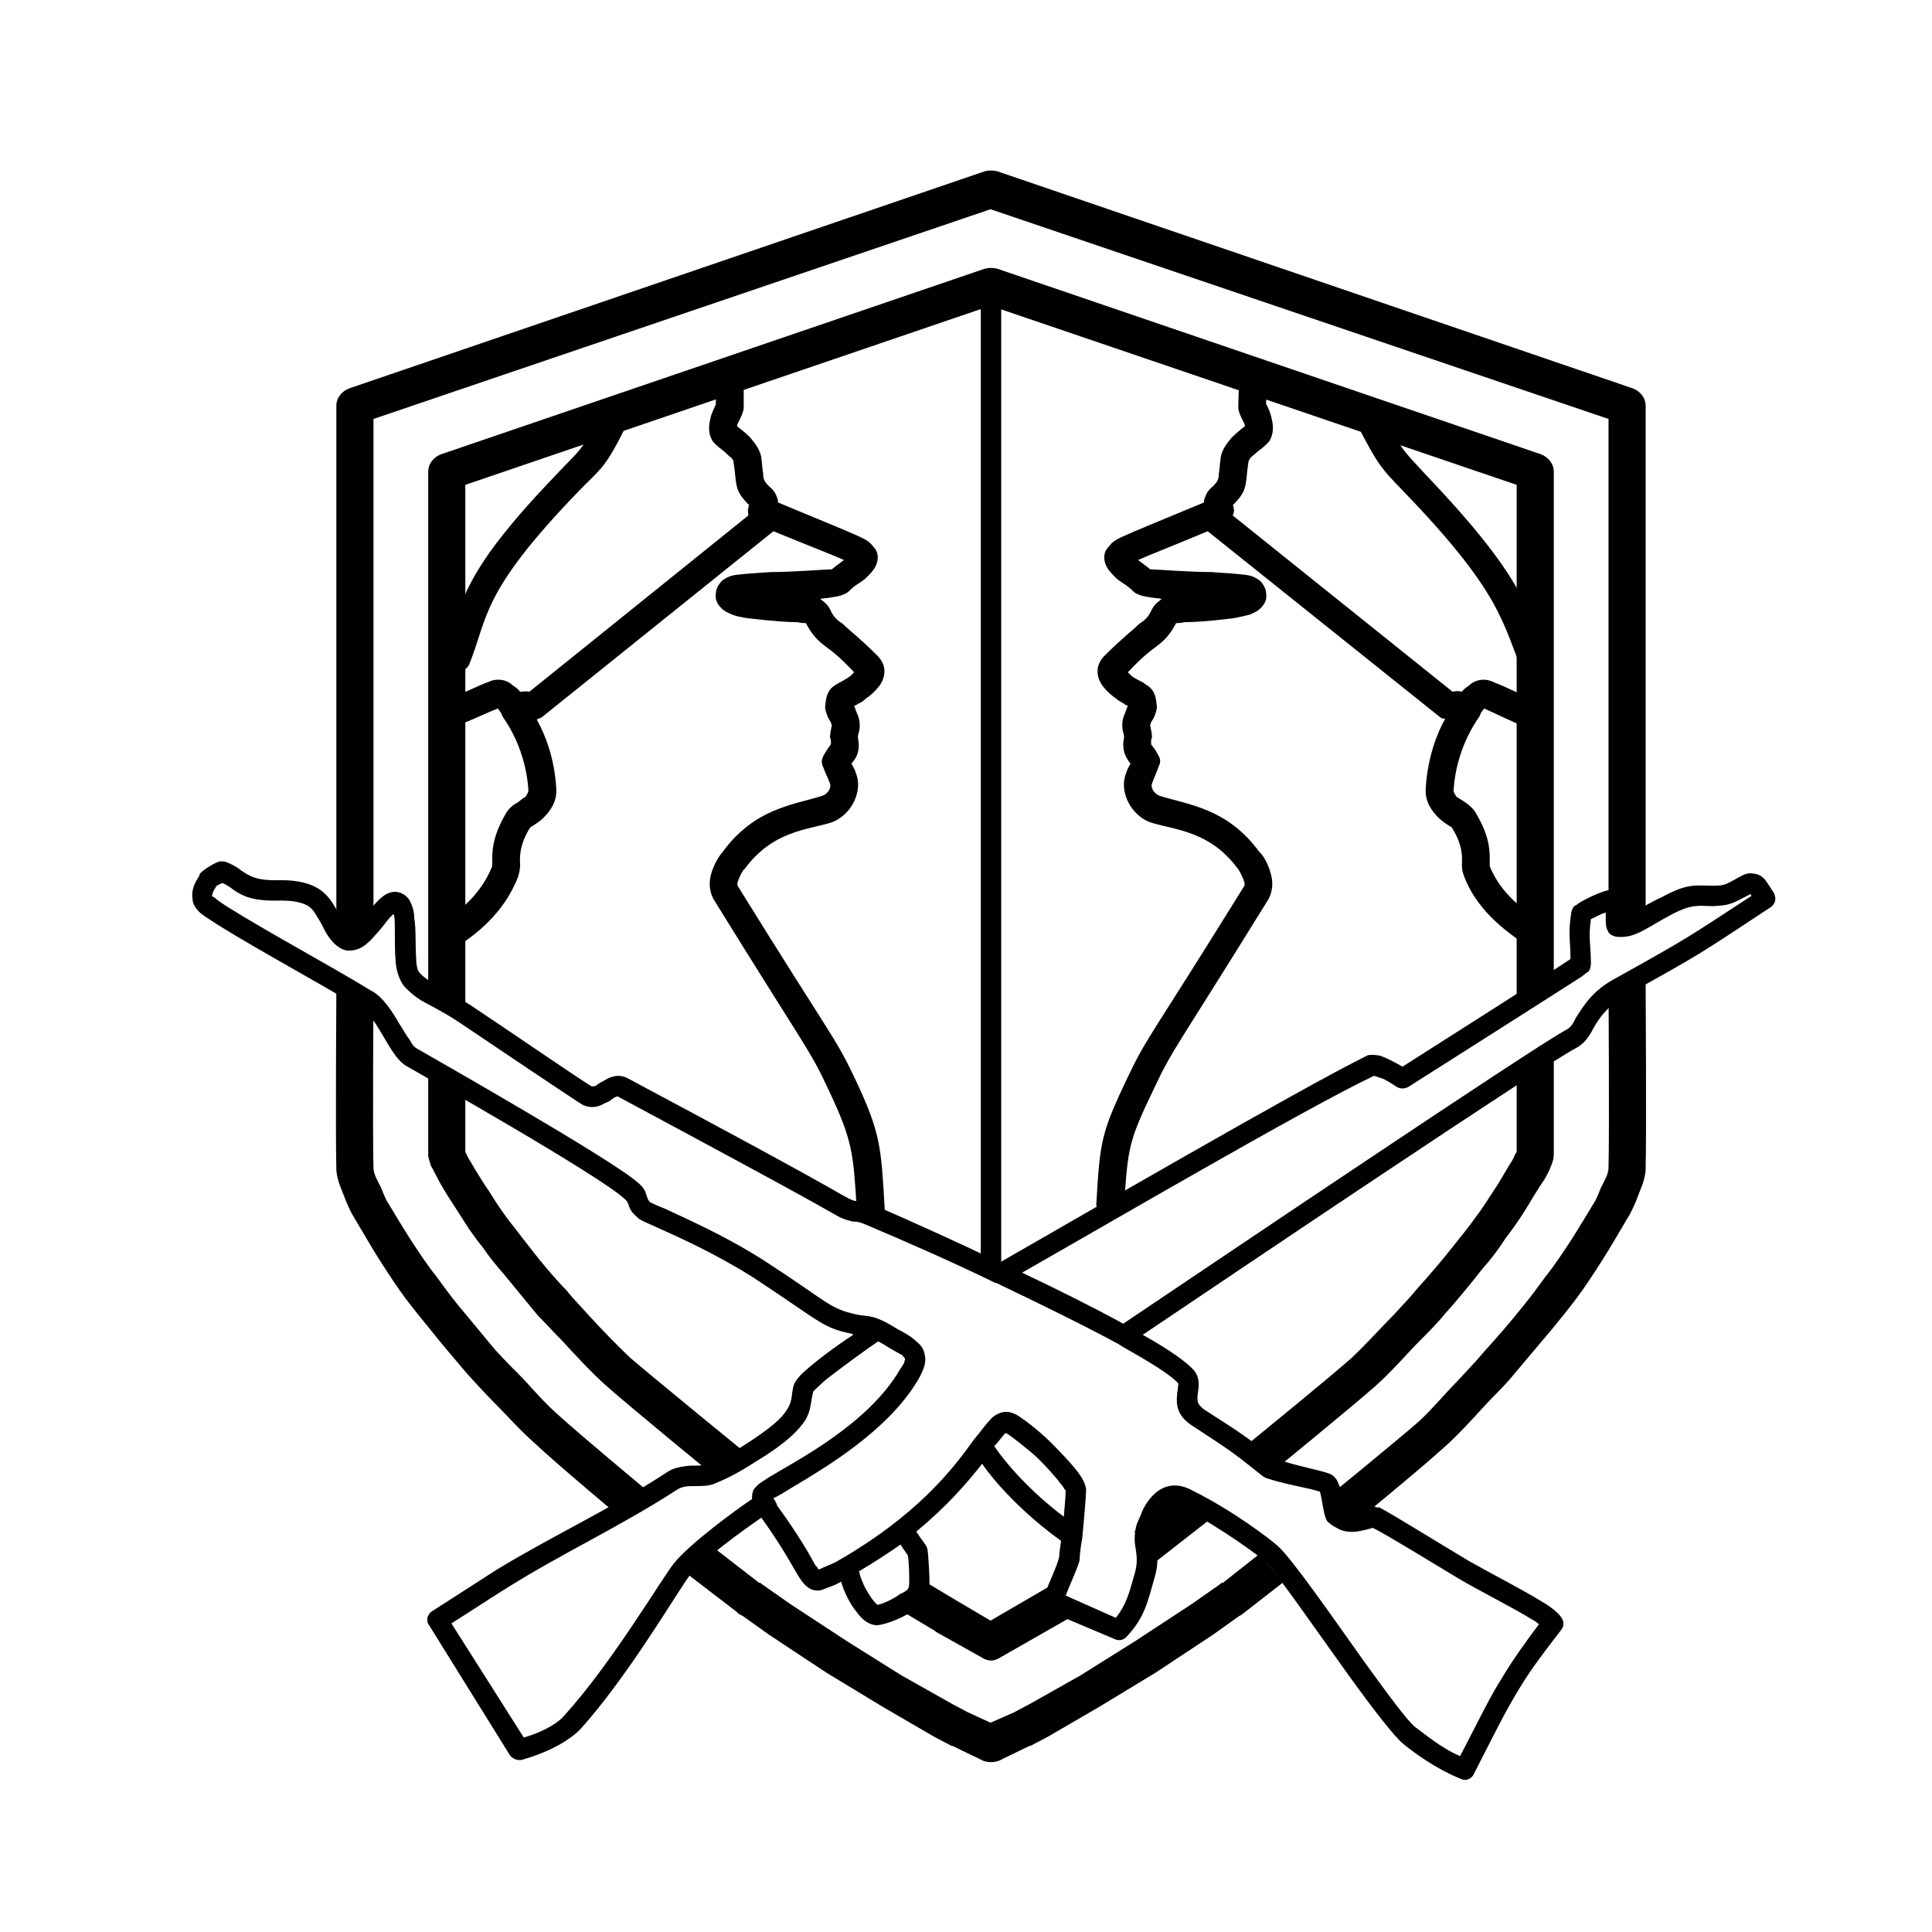
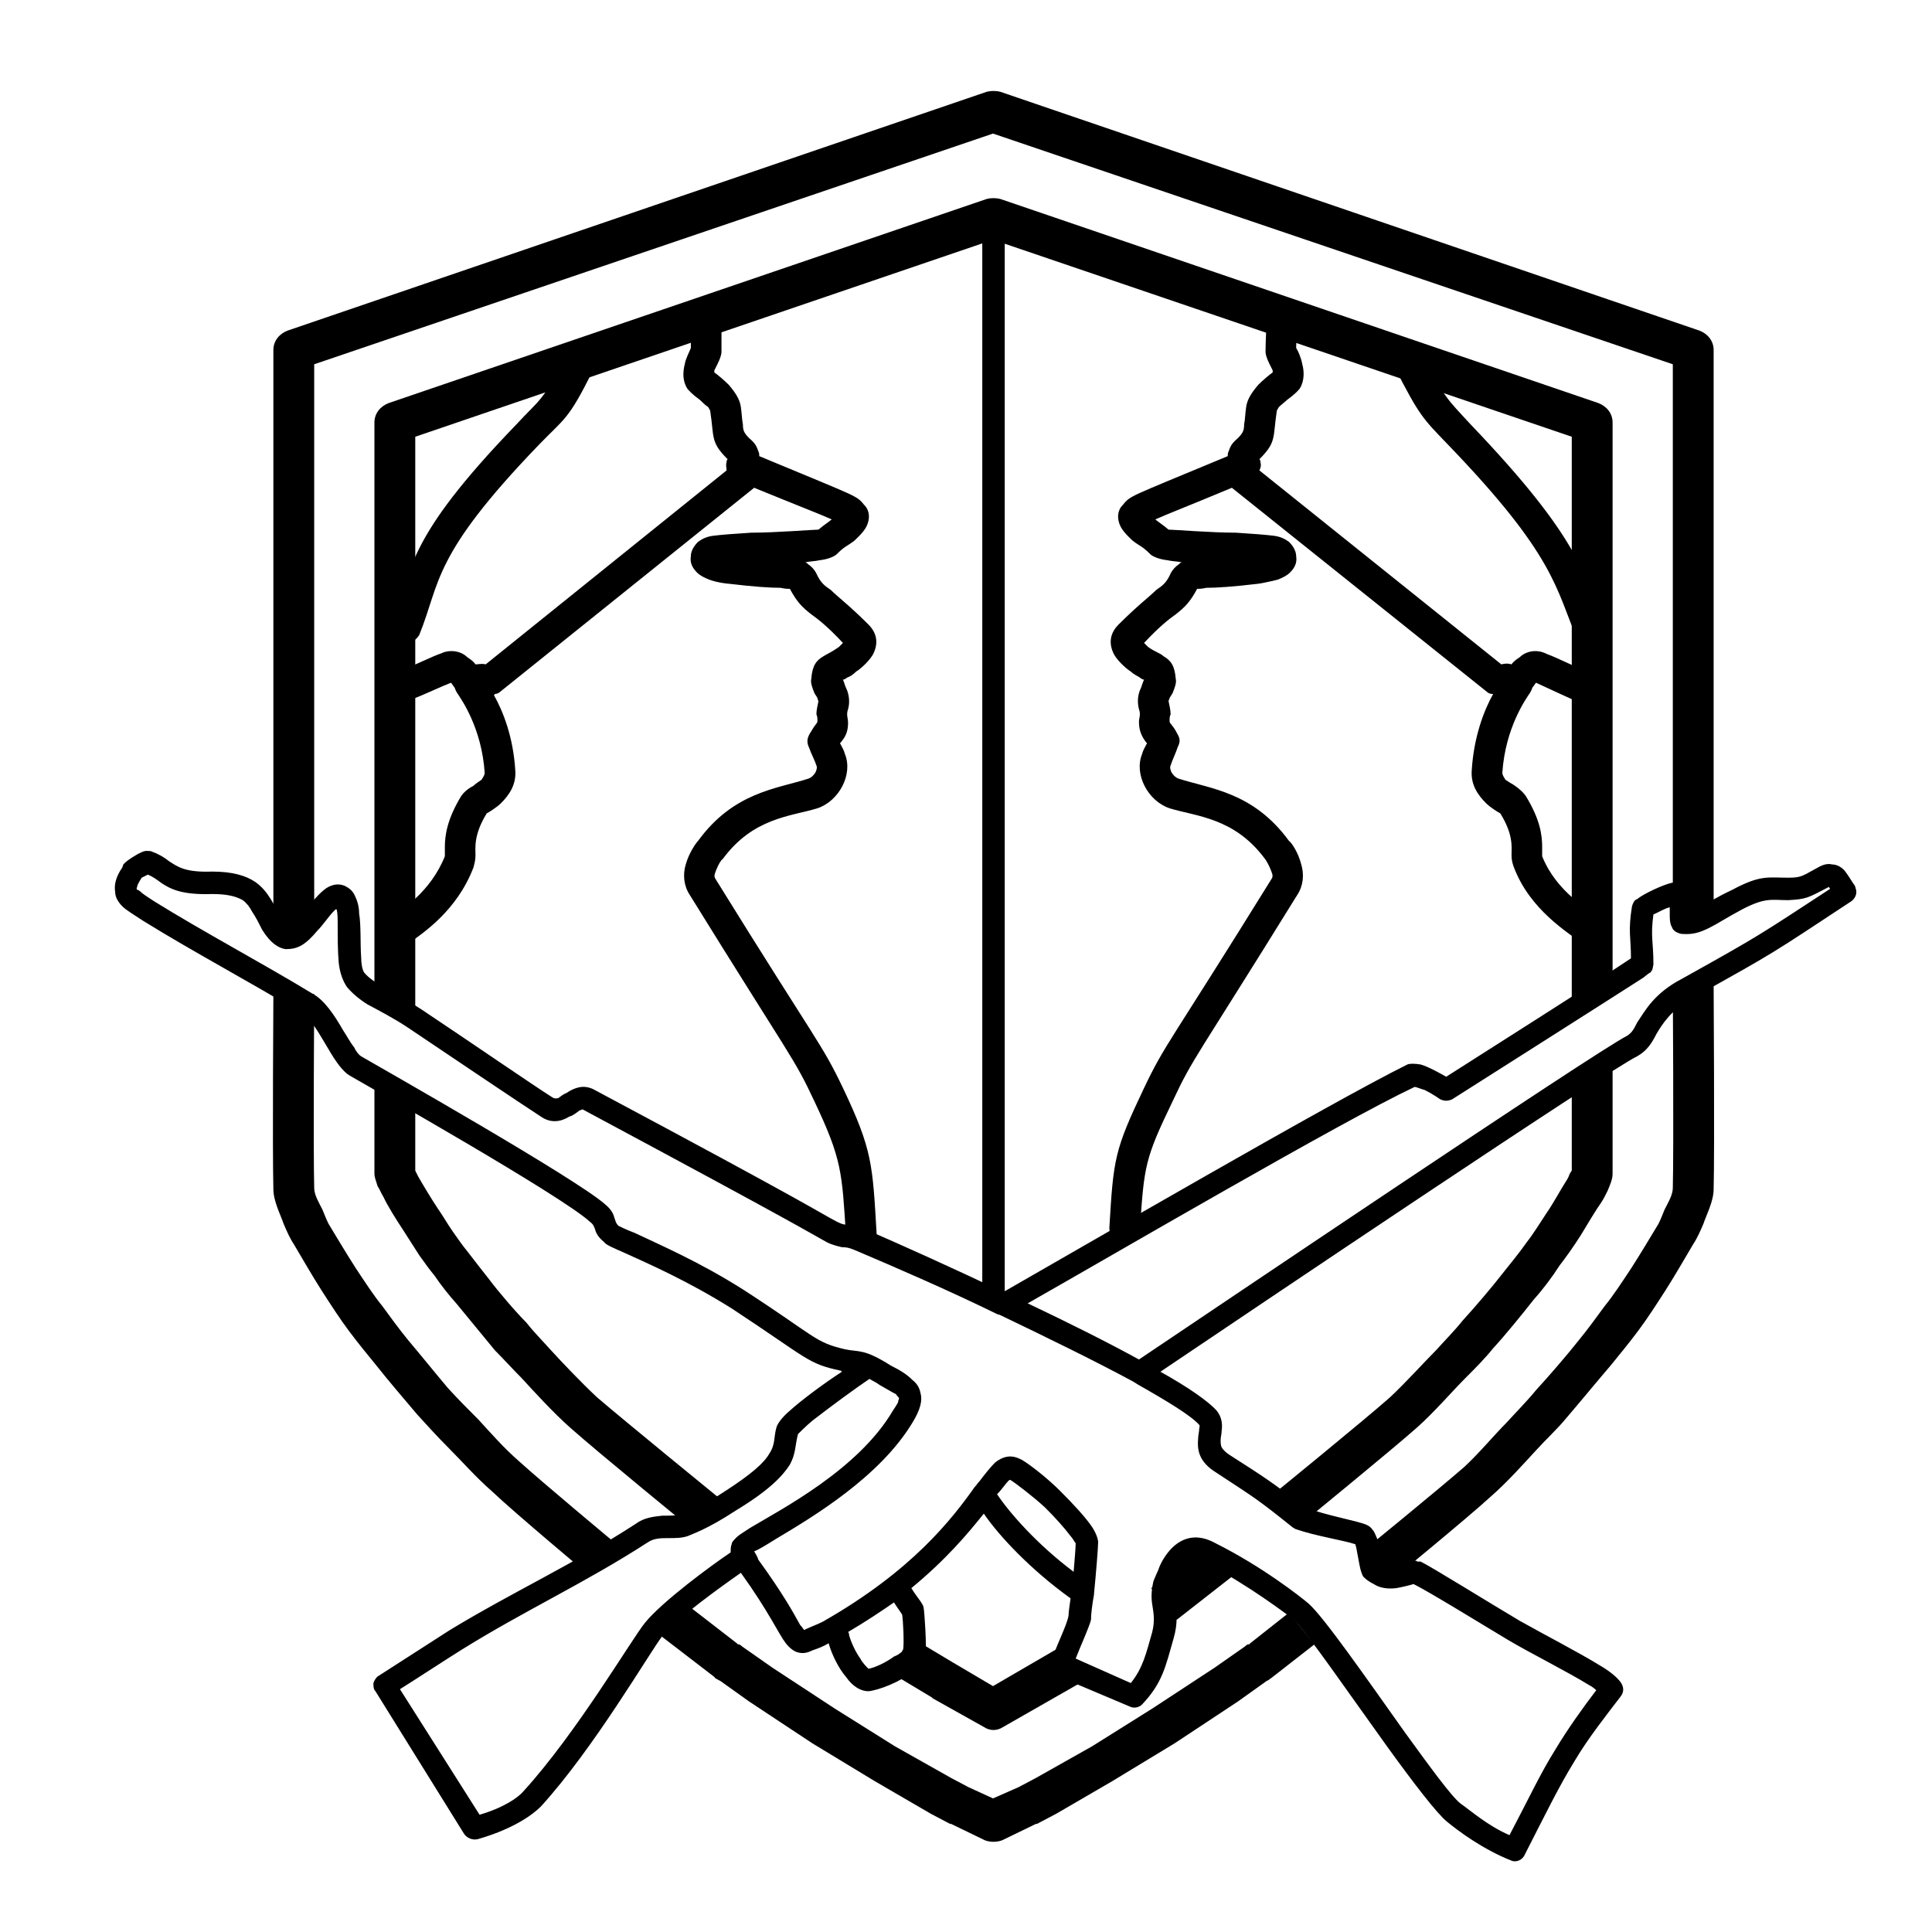
<svg xmlns="http://www.w3.org/2000/svg" viewBox="0 0 24 24" width="24" height="24" color="#000">
-   <g transform="translate(2.161 2.000) scale(0.011527)" style="fill:currentColor;stroke:none;fill-rule:evenodd;clip-rule:evenodd">
+   <g transform="translate(1.177 1.000) scale(0.01268)" style="fill:currentColor;stroke:none;fill-rule:evenodd;clip-rule:evenodd">
    <g>
      <rect x="869.5" y="135" width="22" height="1059.306" />
      <path d="M1031,649C1030,649 1030,648 1029,647C1024,640 1023,634 1023,628C1023,625 1025,621 1023,616C1021,608 1022,601 1025,595C1026,592 1027,589 1028,587C1027,587 1025,586 1024,585C1021,583 1018,582 1015,579C1013,578 1004,571 999,563C994,554 993,543 1003,533C1022,514 1033,506 1040,499C1046,495 1050,492 1054,483C1056,479 1059,476 1062,474C1063,473 1064,472 1065,472C1060,471 1055,471 1051,470C1042,469 1036,466 1034,464C1026,456 1025,457 1017,451L1017,451C1016,450 1008,443 1005,437C1001,429 1002,421 1007,416C1011,411 1013,409 1024,404C1035,399 1057,390 1110,368C1110,366 1110,365 1111,363C1112,360 1113,357 1117,353C1125,346 1126,343 1126,337C1127,332 1127,327 1128,320C1129,312 1134,305 1140,298C1144,294 1151,288 1154,286C1154,285 1154,285 1154,284C1153,282 1152,280 1151,278C1148,272 1147,268 1147,266L1147,266C1147,255 1148,241 1148,231C1148,223 1155,216 1164,216C1172,217 1178,223 1178,232C1178,241 1177,253 1177,262C1179,265 1182,272 1183,278C1185,285 1185,294 1181,301C1180,303 1175,308 1168,313C1166,315 1163,317 1160,320C1159,322 1158,323 1158,324C1154,350 1158,354 1141,371C1142,372 1142,373 1142,374C1143,377 1142,380 1141,382L1378,572C1382,571 1385,571 1388,572C1390,569 1393,567 1396,565C1400,561 1406,559 1411,559C1413,559 1417,559 1423,562C1434,566 1458,578 1472,584C1480,587 1484,595 1481,603C1478,611 1469,615 1461,612C1448,607 1421,594 1412,590C1411,591 1410,593 1409,594L1409,594C1408,595 1408,597 1406,600C1402,606 1382,634 1379,678C1379,681 1381,683 1382,685C1385,687 1388,689 1390,690C1396,694 1400,698 1402,701C1416,724 1418,739 1418,751C1418,754 1418,759 1418,760C1432,795 1464,813 1476,821C1482,826 1484,836 1479,842C1474,849 1464,850 1458,846C1444,835 1406,813 1390,770C1389,767 1388,764 1388,759C1388,751 1390,739 1377,718C1375,717 1367,712 1363,708C1355,700 1348,690 1349,676C1351,643 1361,617 1370,601C1369,601 1369,601 1369,601C1367,601 1365,600 1364,599L1114,399C1071,417 1050,425 1039,430C1044,434 1046,435 1052,440C1057,440 1094,443 1118,443C1134,444 1147,445 1155,446C1163,447 1167,450 1170,452C1175,457 1177,462 1177,466C1178,472 1176,477 1171,482C1168,485 1164,487 1159,489C1151,491 1141,493 1140,493C1115,496 1099,497 1089,497C1085,498 1082,498 1080,498C1073,511 1068,516 1059,523C1052,528 1043,535 1028,551C1029,552 1031,554 1032,555C1039,560 1044,561 1047,564C1054,568 1058,573 1059,586C1060,590 1058,595 1056,600C1055,602 1054,603 1053,605C1053,606 1052,607 1052,608C1053,613 1054,617 1054,621C1053,623 1053,625 1053,627C1053,628 1053,629 1054,630C1058,635 1059,637 1060,639C1063,644 1064,647 1061,653C1059,659 1056,665 1054,671C1053,673 1054,676 1055,678C1057,681 1059,683 1062,684C1093,694 1135,697 1170,745C1172,746 1179,756 1182,768C1185,778 1184,789 1178,798C1079,958 1076,957 1056,1000C1029,1056 1028,1063 1024,1125C1023,1134 1016,1140 1008,1139C1000,1139 994,1132 994,1124C998,1056 999,1048 1028,987C1049,943 1052,945 1153,782C1155,779 1153,776 1152,773C1150,768 1147,763 1146,762C1116,722 1079,721 1053,713C1032,706 1018,680 1026,660C1027,656 1029,653 1031,649ZM1273,280C1270,273 1273,264 1280,260C1287,256 1296,259 1300,267C1322,311 1325,312 1348,337C1457,451 1458,483 1481,537C1484,545 1480,554 1473,557C1465,560 1456,556 1453,549C1431,497 1431,466 1326,357C1301,331 1298,329 1273,280Z" />
      <path d="M343,760C343,760 343,754 343,751C343,740 345,724 359,701C361,698 365,694 371,691C373,689 376,687 379,685C380,683 382,681 382,678C379,634 359,606 355,600C353,597 353,595 352,594L352,594L352,594C351,593 350,591 349,590C341,593 322,602 309,607C301,610 293,606 290,598C287,591 291,582 298,579C313,573 331,564 340,561C344,559 348,559 350,559C355,559 361,561 365,565C368,567 371,569 373,572C376,572 379,571 383,572L619,382C619,379 618,377 619,374C619,373 619,372 620,371C603,354 607,350 603,324C603,323 602,322 601,320C598,318 595,315 593,313C586,308 581,303 580,301C576,294 576,286 578,278C579,272 583,265 584,262C584,253 584,244 584,235C584,227 590,220 598,220C607,220 614,226 614,235C614,245 614,255 614,266L614,266C614,268 613,272 610,278C609,280 608,282 607,284C607,285 607,285 607,286C610,288 617,294 621,298C627,305 632,312 633,320C634,327 634,332 635,337C635,343 636,346 644,353C648,357 649,360 650,363C651,365 651,366 651,368C704,390 726,399 737,404C748,409 750,411 754,416C759,421 760,429 756,437C753,443 745,450 744,451C736,457 735,456 727,464C725,466 719,469 710,470C706,471 701,471 696,472C697,472 698,473 699,474C702,476 705,479 707,483C711,492 715,495 721,499C728,506 739,514 758,533C768,543 767,554 762,563C757,571 748,578 746,579C743,582 740,584 737,585C736,586 734,587 733,587C734,589 735,593 736,595C739,601 740,609 738,616C736,621 738,625 738,629C738,635 737,641 732,647C731,648 731,649 730,649C732,653 734,656 735,660C743,680 729,706 708,713C682,721 645,722 615,763C614,763 611,768 609,773C608,776 606,779 608,782C709,945 712,943 733,987C762,1048 762,1062 766,1130C766,1138 760,1145 752,1146C744,1146 737,1140 736,1132C732,1069 732,1057 705,1000C685,957 682,958 583,798C577,789 576,778 579,768C582,757 589,747 591,745C626,697 668,694 699,684C702,683 704,681 706,678C707,676 708,673 707,671C705,665 702,660 700,654C697,648 698,644 701,639C702,638 703,635 707,630C708,629 708,628 708,627C708,625 708,623 707,621C707,617 708,613 709,608C709,608 708,606 708,605C707,603 706,602 705,600C703,595 701,590 702,586C703,573 707,568 714,564C717,562 722,560 729,555L729,555C730,554 732,552 733,551C718,535 709,528 702,523C693,516 688,511 681,498C679,498 676,498 672,497C662,497 646,496 621,493L621,493C620,493 610,492 602,489C597,487 593,485 590,482C585,477 583,472 584,466C584,462 586,457 591,452C594,450 598,447 606,446C614,445 627,444 643,443C667,443 704,440 709,440C715,435 717,434 722,430C711,425 690,417 646,399C646,399 646,399 646,399L397,599C396,600 394,601 392,601C392,601 392,602 391,602C400,618 410,643 412,676C413,690 406,700 398,708C394,712 386,717 384,718C371,739 373,752 373,759C373,764 372,767 371,771C355,813 322,835 308,845C301,850 292,849 287,842C282,835 283,826 290,821C301,812 329,795 343,760ZM461,270C465,263 474,260 481,264C489,267 492,276 488,284C464,333 460,331 435,357C330,466 339,491 318,543C314,550 305,554 298,551C290,548 287,539 290,531C313,477 303,451 413,337C436,312 439,315 461,270Z" />
      <path d="M314,1068C314,1068 314,1068 314,1068C315,1070 316,1072 317,1074C321,1081 330,1096 336,1105C341,1112 346,1121 351,1128C356,1135 360,1141 365,1147C371,1155 379,1165 386,1174C395,1186 412,1206 423,1217C430,1226 439,1235 447,1244C458,1256 476,1275 492,1290C520,1314 612,1389 612,1389L586,1420C586,1420 493,1344 466,1320C449,1305 430,1284 418,1271C409,1262 401,1253 392,1244C382,1232 365,1211 355,1199C347,1190 339,1180 333,1171C328,1165 323,1158 318,1151C313,1143 307,1134 302,1126C296,1117 286,1101 283,1094C281,1091 279,1086 277,1083C276,1079 274,1075 274,1071C274,1056 274,987 274,987L314,987C314,987 314,1049 314,1068ZM1447,1068C1447,1047 1447,970 1447,970L1487,970C1487,970 1487,1053 1487,1071C1487,1077 1484,1083 1482,1088C1480,1092 1478,1096 1476,1099C1471,1106 1462,1121 1456,1131C1449,1142 1442,1152 1435,1161C1428,1172 1419,1184 1410,1194C1399,1208 1382,1229 1370,1242C1362,1252 1352,1262 1343,1271C1330,1284 1312,1305 1295,1320C1269,1343 1182,1414 1182,1414L1157,1383C1157,1383 1243,1313 1269,1290C1285,1275 1302,1256 1314,1244C1323,1234 1332,1225 1340,1215C1351,1203 1369,1182 1379,1169C1387,1159 1396,1148 1403,1138C1410,1129 1416,1119 1422,1110C1429,1100 1437,1085 1441,1079C1443,1076 1444,1074 1445,1071C1446,1070 1446,1069 1447,1068ZM1487,898L1447,898L1447,349L880,156L314,349L314,908L274,908L274,335C274,326 280,319 288,316L874,116C878,115 883,115 887,116L1473,316C1481,319 1487,326 1487,335L1487,898ZM785,1563L806,1529L841,1550L880,1573L947,1534L967,1569L890,1613C884,1617 877,1617 871,1613L821,1585C820,1584 820,1584 820,1584L785,1563ZM215,832L175,832L175,264C175,255 181,248 189,245L874,11C878,10 883,10 887,11L1572,245C1580,248 1586,255 1586,264L1586,825L1546,825L1546,278L880,52L215,278L215,832ZM510,1433L484,1464C484,1464 411,1403 389,1382C374,1369 359,1352 347,1340C336,1329 326,1318 316,1307C305,1294 287,1273 276,1259C267,1248 258,1237 249,1225C240,1213 231,1199 222,1185C213,1171 201,1150 195,1140C191,1134 188,1127 185,1120C182,1111 175,1098 175,1086C174,1050 175,895 175,895L215,895C215,895 214,1049 215,1085C215,1092 220,1100 223,1106C225,1111 227,1116 229,1120L229,1120C235,1130 247,1150 256,1164C264,1176 273,1190 282,1201C290,1212 298,1223 307,1234C318,1247 335,1268 346,1281C356,1292 366,1302 376,1312C387,1324 401,1340 416,1353C438,1373 510,1433 510,1433ZM1170,1501L1195,1532L1154,1564C1153,1565 1151,1566 1150,1567L1148,1568L1120,1588C1120,1588 1120,1588 1120,1588L1058,1629C1058,1629 1058,1629 1058,1629L997,1666C997,1666 997,1666 997,1666L942,1698C942,1698 942,1698 942,1698L923,1708C923,1708 923,1708 922,1708L889,1724C884,1726 877,1726 872,1724L839,1708C838,1708 838,1708 838,1708L819,1698C819,1698 819,1698 819,1698L764,1666C764,1666 764,1666 764,1666L703,1629C703,1629 703,1629 703,1629L641,1588C641,1588 641,1588 641,1588L613,1568L611,1567C610,1566 608,1566 607,1564L551,1521L576,1490L629,1531L630,1532C632,1532 633,1533 634,1534L664,1555L725,1595L784,1632L839,1663L856,1672L880,1683L905,1672L922,1663L977,1632L1036,1595L1097,1555L1127,1534C1128,1533 1129,1532 1131,1532L1132,1531L1170,1501ZM1546,888L1586,887C1586,887 1587,1049 1586,1086C1586,1098 1579,1111 1576,1120C1573,1127 1570,1134 1566,1140C1560,1150 1548,1171 1539,1185C1530,1199 1521,1213 1512,1225C1503,1237 1494,1248 1485,1259C1473,1273 1454,1296 1442,1310C1433,1321 1422,1331 1412,1342C1400,1355 1384,1373 1368,1387C1344,1409 1267,1472 1267,1472L1242,1441C1242,1441 1318,1379 1342,1358C1357,1344 1371,1327 1383,1315C1393,1304 1403,1294 1412,1283C1424,1270 1443,1248 1454,1234C1463,1223 1471,1212 1479,1201C1488,1190 1497,1176 1505,1164C1514,1150 1526,1130 1532,1120L1532,1120C1534,1116 1536,1111 1538,1106C1541,1100 1546,1092 1546,1085C1547,1047 1546,888 1546,888ZM1060,1508L1035,1477L1090,1434L1115,1465L1060,1508Z" />
      <path d="M732,1265C731,1264 731,1264 731,1264C698,1257 700,1253 624,1203C581,1176 542,1159 520,1149C509,1144 501,1141 499,1138C493,1133 491,1129 490,1125C489,1123 489,1121 485,1118C458,1093 269,986 250,975C243,971 236,961 229,949C221,936 213,920 203,914C152,883 97,854 47,823C38,817 31,813 27,809C23,805 20,800 20,795C19,789 20,781 27,771L27,771L28,768L30,766C32,764 41,758 46,756C50,754 53,755 55,755C63,758 68,761 73,765C81,770 88,776 115,775C135,775 148,779 157,785C170,794 175,807 183,821C185,824 186,826 188,827C188,828 189,829 190,829C191,829 191,828 192,827C194,827 195,825 197,824C200,820 204,816 208,811C215,802 223,793 229,790C235,787 240,787 245,789C249,791 253,794 255,799C257,803 259,809 259,816C261,828 260,845 261,859C261,865 262,871 264,874C269,880 276,884 284,889C294,895 306,901 320,910C368,942 429,984 448,996C451,998 452,997 454,997C457,995 459,993 462,992C471,986 479,984 488,988C709,1106 708,1108 727,1118C733,1121 735,1121 739,1121C743,1122 747,1123 754,1125C793,1142 842,1164 890,1187C967,1143 1213,1000 1286,964C1288,963 1293,963 1299,964C1306,966 1317,972 1324,976C1352,958 1477,879 1505,860L1505,860C1505,839 1502,834 1506,809C1507,806 1508,803 1511,802C1517,797 1536,788 1545,786C1552,785 1556,787 1559,789C1561,792 1564,796 1565,802C1565,805 1565,809 1565,813C1568,812 1570,811 1572,810C1580,806 1589,800 1604,793C1632,778 1639,781 1659,781C1673,781 1673,779 1690,770C1694,768 1698,767 1702,768C1707,768 1712,771 1715,775C1718,779 1721,784 1723,787C1724,788 1725,790 1725,791C1727,796 1725,801 1721,804C1642,856 1648,853 1565,899C1544,911 1536,924 1530,934C1525,944 1520,951 1511,956C1482,970 1133,1205 1044,1265C1071,1280 1091,1294 1099,1303C1104,1309 1105,1316 1104,1323C1104,1326 1103,1329 1103,1332C1103,1334 1103,1337 1104,1339C1105,1341 1108,1344 1111,1346C1150,1371 1150,1371 1186,1398C1207,1406 1237,1411 1246,1415C1248,1416 1250,1417 1252,1420C1254,1422 1255,1426 1257,1430C1258,1437 1261,1449 1261,1453C1262,1454 1263,1454 1264,1454C1266,1456 1269,1455 1272,1455C1276,1455 1281,1453 1284,1452C1288,1451 1292,1450 1294,1450L1296,1451L1299,1451L1299,1451C1311,1457 1364,1490 1396,1509C1419,1522 1454,1540 1475,1553C1487,1560 1494,1567 1496,1571C1498,1575 1498,1579 1495,1583C1482,1600 1463,1624 1450,1646C1434,1672 1422,1697 1401,1738C1399,1743 1393,1746 1388,1744C1360,1733 1336,1715 1325,1706C1315,1698 1292,1668 1266,1632C1230,1582 1188,1521 1175,1508C1168,1503 1132,1475 1088,1452C1071,1443 1063,1463 1063,1465L1063,1465C1062,1466 1059,1475 1058,1477C1057,1484 1058,1489 1059,1494C1060,1502 1061,1512 1057,1526C1049,1554 1046,1570 1026,1591C1023,1594 1018,1595 1014,1593L943,1563C938,1560 935,1555 937,1550C940,1537 952,1515 954,1504C954,1501 955,1494 956,1487C917,1459 886,1426 871,1404C855,1424 834,1449 800,1477C803,1482 807,1487 809,1490C811,1493 812,1495 812,1496L812,1496C813,1501 815,1534 814,1542C812,1547 808,1553 801,1559C789,1569 768,1577 758,1578C751,1578 743,1574 736,1564C729,1556 722,1542 719,1531C714,1534 709,1536 703,1538C697,1541 693,1541 689,1540C685,1539 681,1536 677,1531C670,1522 661,1501 633,1462C613,1476 571,1506 556,1524C543,1541 489,1634 437,1691C429,1699 410,1713 375,1723C370,1724 365,1722 362,1718L275,1578C273,1576 273,1573 273,1570C274,1567 276,1564 278,1563C278,1563 331,1529 348,1518C409,1481 470,1453 530,1414C538,1408 547,1407 556,1406C563,1406 569,1406 574,1405C578,1404 590,1400 616,1383C644,1365 656,1354 661,1345C667,1336 665,1329 668,1319C669,1316 673,1310 680,1304C692,1293 715,1276 732,1265ZM885,1209C836,1185 785,1163 745,1146C738,1143 735,1143 732,1143C728,1142 723,1141 717,1138C697,1127 698,1126 478,1008C477,1008 476,1009 475,1009C472,1011 469,1014 465,1015C457,1020 447,1022 437,1015C417,1002 356,961 307,928C292,918 278,911 267,905C259,900 252,894 247,888C243,882 240,874 239,864C238,853 238,839 238,827C238,821 238,816 237,812L236,812C236,812 235,813 234,814C229,819 224,827 218,833C213,839 208,844 203,847C198,850 193,851 187,851C180,850 172,845 164,832C161,826 158,820 154,814C152,810 149,806 145,803C138,799 129,797 115,797C85,798 74,792 65,786C61,783 57,780 52,778L46,781C44,784 43,786 42,788C42,789 41,791 41,792C41,793 43,793 44,794C47,797 52,800 58,804C108,835 163,864 214,895C225,901 235,916 243,930C247,936 250,942 254,947C256,951 258,954 261,956C280,967 472,1076 500,1101C506,1106 508,1110 509,1114C510,1116 510,1119 513,1122C515,1123 521,1126 529,1129C552,1140 592,1157 636,1185C707,1231 705,1236 735,1243C749,1246 753,1242 780,1259C790,1264 796,1268 801,1273C806,1277 808,1281 809,1286C811,1293 809,1302 801,1315C769,1368 704,1407 667,1429C659,1434 651,1439 646,1441C648,1444 650,1448 650,1449C674,1482 685,1502 691,1513C693,1515 694,1517 695,1518C701,1515 707,1513 713,1510C801,1460 840,1409 862,1378C862,1378 862,1378 862,1378C864,1376 865,1374 867,1372C873,1364 878,1358 882,1354C887,1350 892,1348 897,1348C900,1348 905,1349 911,1353C920,1359 934,1370 946,1382C959,1395 971,1408 977,1417C981,1423 983,1429 983,1432C983,1437 981,1462 979,1482C979,1482 979,1483 979,1483C977,1494 976,1503 976,1508C974,1516 966,1533 961,1546L1015,1570C1027,1555 1030,1541 1036,1520C1039,1508 1037,1500 1036,1493C1035,1487 1035,1480 1037,1471C1037,1470 1042,1459 1042,1459L1042,1459C1044,1452 1062,1413 1098,1433C1144,1456 1182,1486 1189,1492C1204,1505 1247,1567 1284,1619C1308,1652 1329,1681 1338,1688C1348,1695 1365,1710 1386,1719C1405,1683 1416,1659 1431,1635C1443,1615 1458,1594 1471,1577C1469,1575 1466,1573 1464,1572C1443,1559 1407,1541 1385,1528C1355,1510 1308,1481 1292,1473C1289,1474 1281,1476 1275,1477C1267,1478 1259,1477 1253,1473C1249,1471 1246,1469 1243,1466C1242,1465 1240,1460 1239,1454C1238,1449 1237,1443 1236,1438C1236,1437 1235,1435 1235,1434C1223,1430 1196,1426 1176,1419C1175,1418 1174,1418 1173,1417C1138,1389 1137,1389 1099,1364C1081,1353 1080,1341 1081,1330C1081,1327 1082,1324 1082,1321C1082,1320 1083,1318 1082,1317C1074,1308 1051,1294 1021,1277C1020,1276 1019,1276 1018,1275C1018,1275 1018,1275 1018,1275C981,1255 934,1232 886,1209C886,1209 886,1209 885,1209ZM783,1491C770,1500 755,1510 738,1520C739,1521 739,1522 739,1523C741,1530 745,1539 750,1546C752,1550 756,1554 758,1556C764,1555 775,1550 783,1544C786,1543 789,1541 791,1539C791,1538 792,1537 792,1537C793,1531 792,1509 791,1503C790,1501 786,1496 783,1491ZM623,1442C623,1439 623,1436 624,1434C624,1432 626,1430 629,1427C631,1425 636,1422 642,1418C672,1400 748,1361 782,1303C784,1300 786,1297 787,1295C787,1293 788,1292 788,1291C787,1289 786,1289 785,1287C781,1285 776,1282 769,1278C765,1275 762,1274 759,1272C747,1280 721,1299 703,1313C697,1318 690,1325 689,1326C686,1337 687,1345 681,1356C674,1367 661,1381 628,1401C599,1420 585,1424 581,1426L581,1426C575,1428 569,1428 562,1428C555,1428 548,1428 542,1432C482,1471 421,1499 360,1537C347,1545 315,1566 299,1576L377,1699C401,1692 415,1682 420,1676C472,1619 526,1527 539,1511C556,1490 605,1454 623,1442ZM1023,1253C1093,1206 1471,951 1501,936C1506,933 1508,929 1511,923C1519,911 1528,894 1555,880C1634,836 1631,837 1700,792C1700,791 1699,791 1699,790C1678,801 1677,802 1659,803C1643,803 1637,800 1614,812C1599,820 1590,826 1582,830C1572,835 1565,837 1554,836C1550,835 1546,833 1545,829C1544,828 1543,824 1543,819C1543,817 1543,813 1543,810C1538,811 1532,815 1527,817C1524,839 1527,843 1527,866L1527,866L1526,871L1524,874C1523,874 1521,876 1517,879C1486,899 1330,998 1330,998C1326,1000 1322,1000 1318,998C1318,998 1311,993 1303,989C1299,988 1295,986 1293,986C1221,1020 1002,1148 914,1198C954,1217 992,1236 1023,1253ZM884,1385C896,1403 923,1434 959,1461C960,1449 961,1437 961,1433C960,1432 958,1428 956,1426C950,1418 941,1408 931,1398C919,1387 902,1374 897,1371C896,1371 896,1371 895,1372C892,1375 889,1380 884,1385C884,1385 884,1385 884,1385ZM792,1484C792,1483 793,1483 794,1482C793,1483 792,1483 792,1484ZM1716,784C1716,784 1715,784 1714,784C1715,784 1716,784 1716,784Z" />
    </g>
  </g>
</svg>
